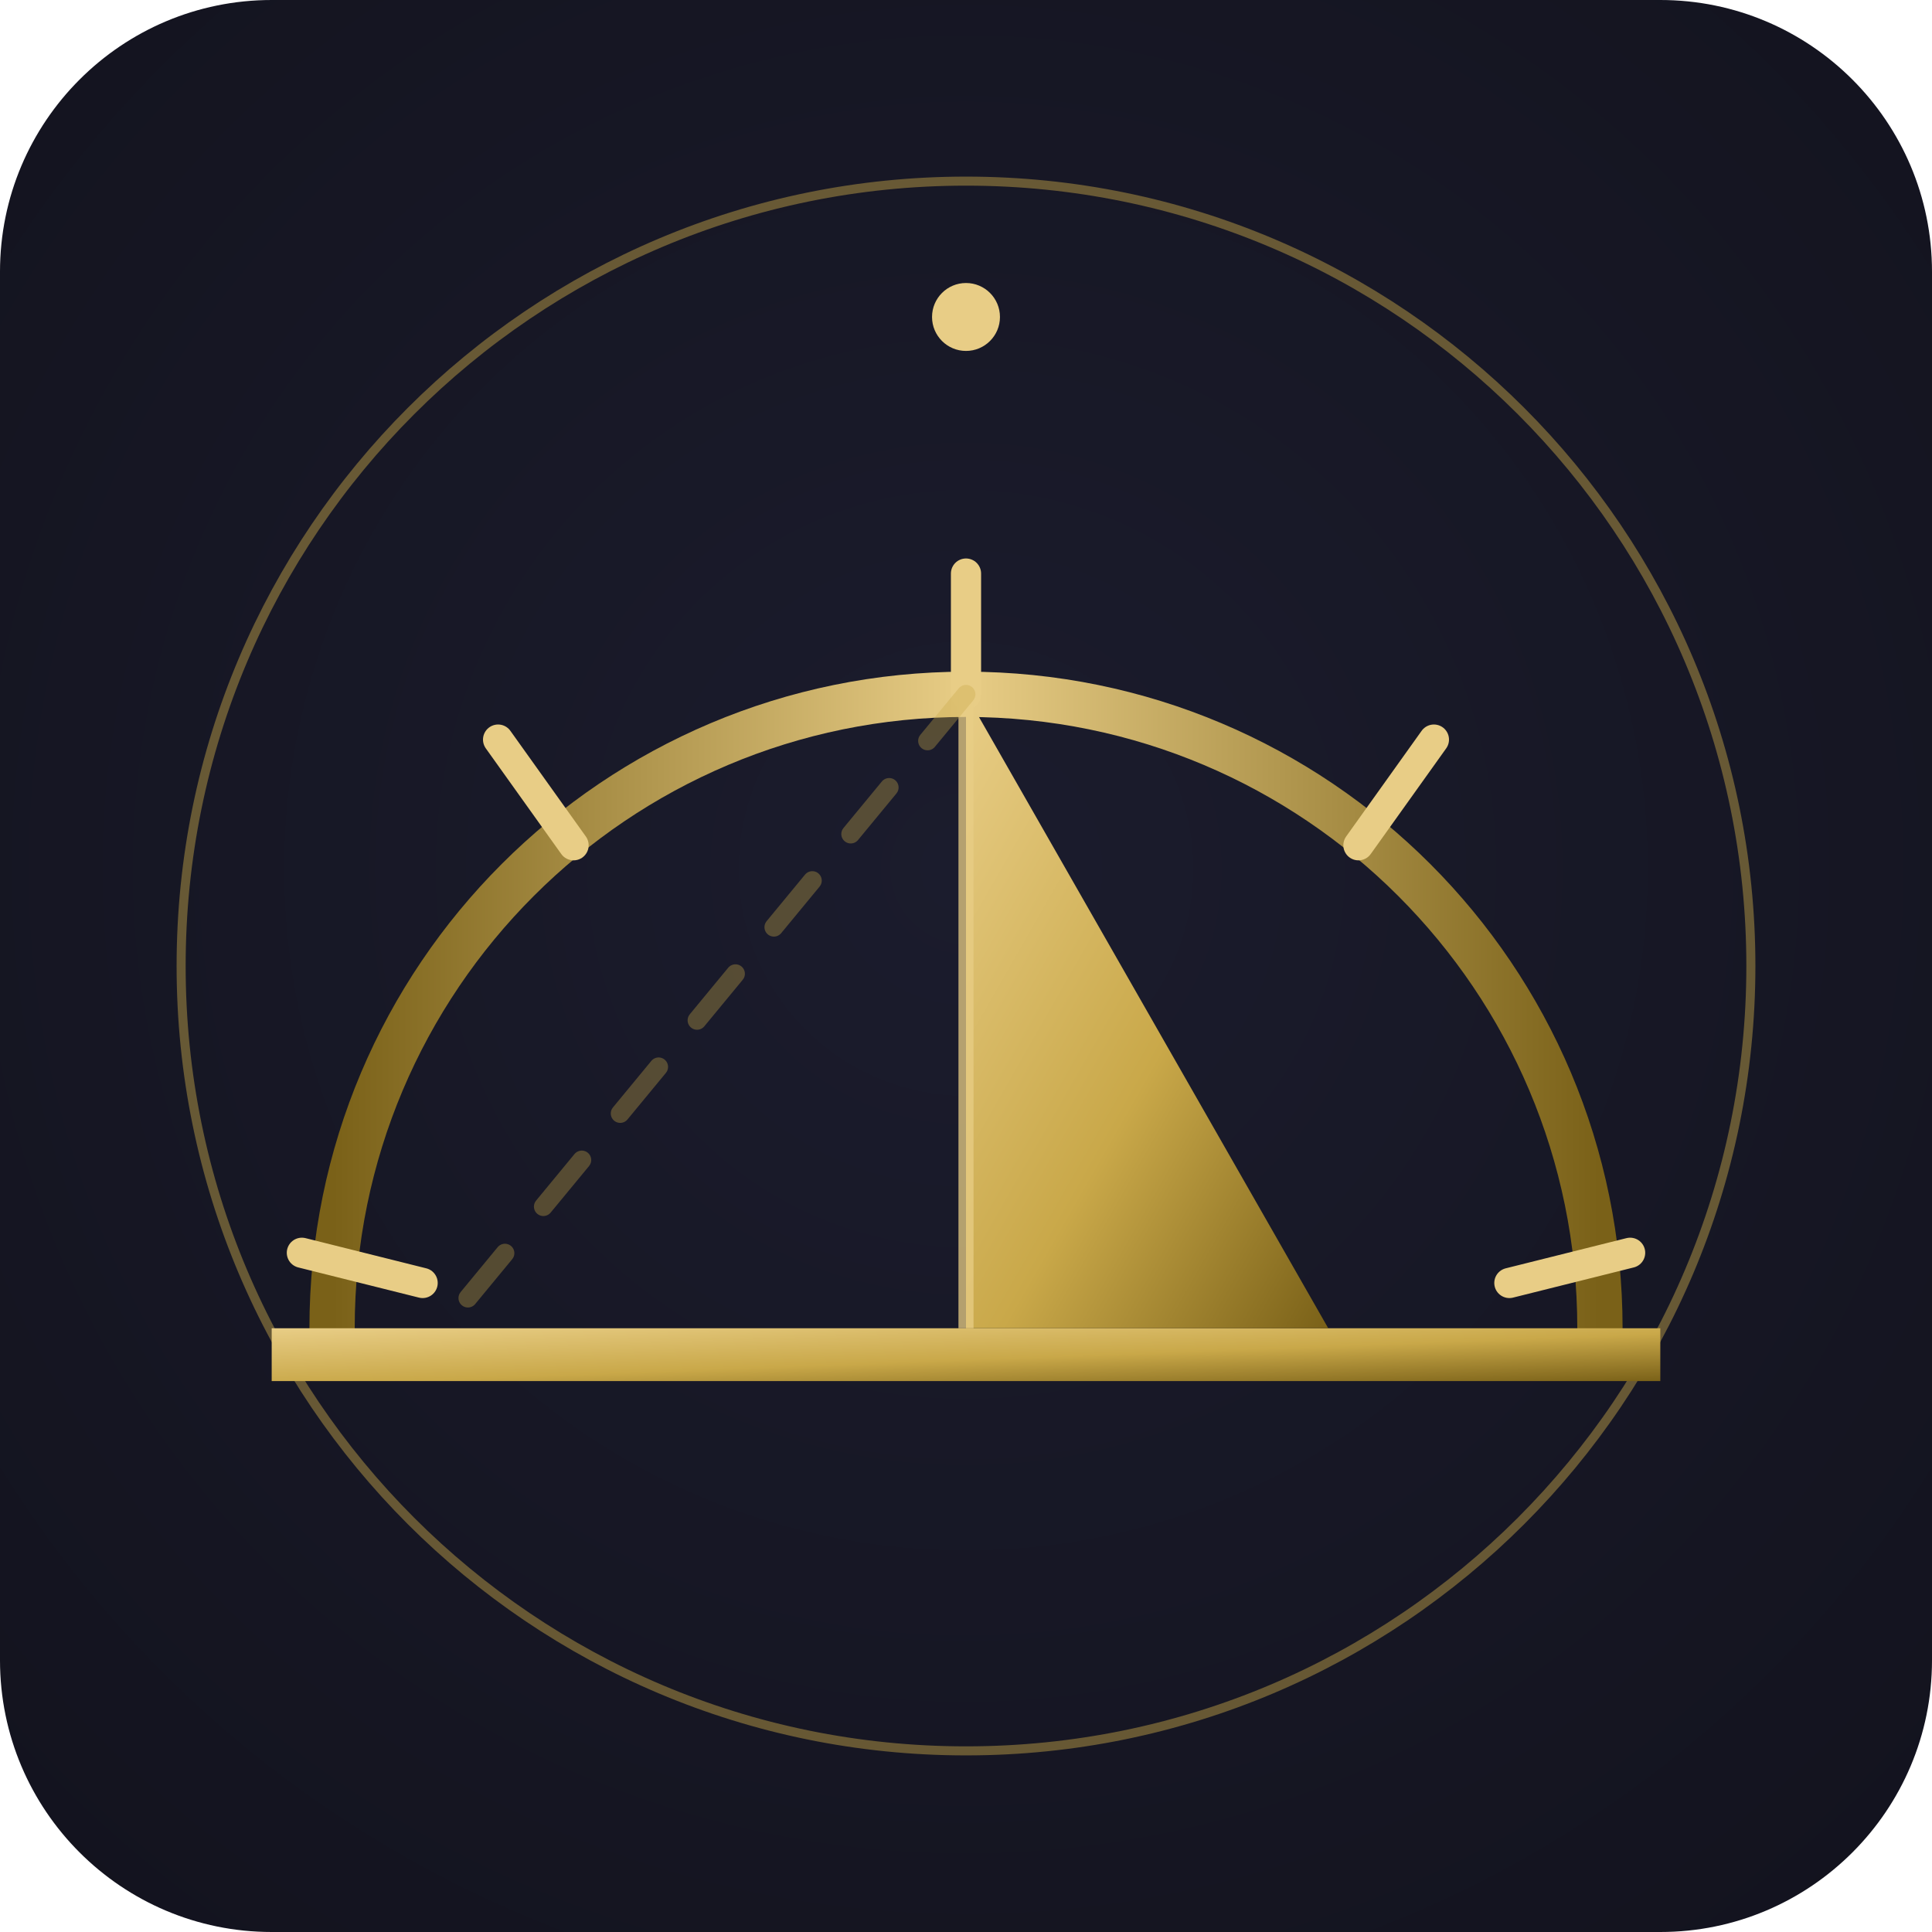
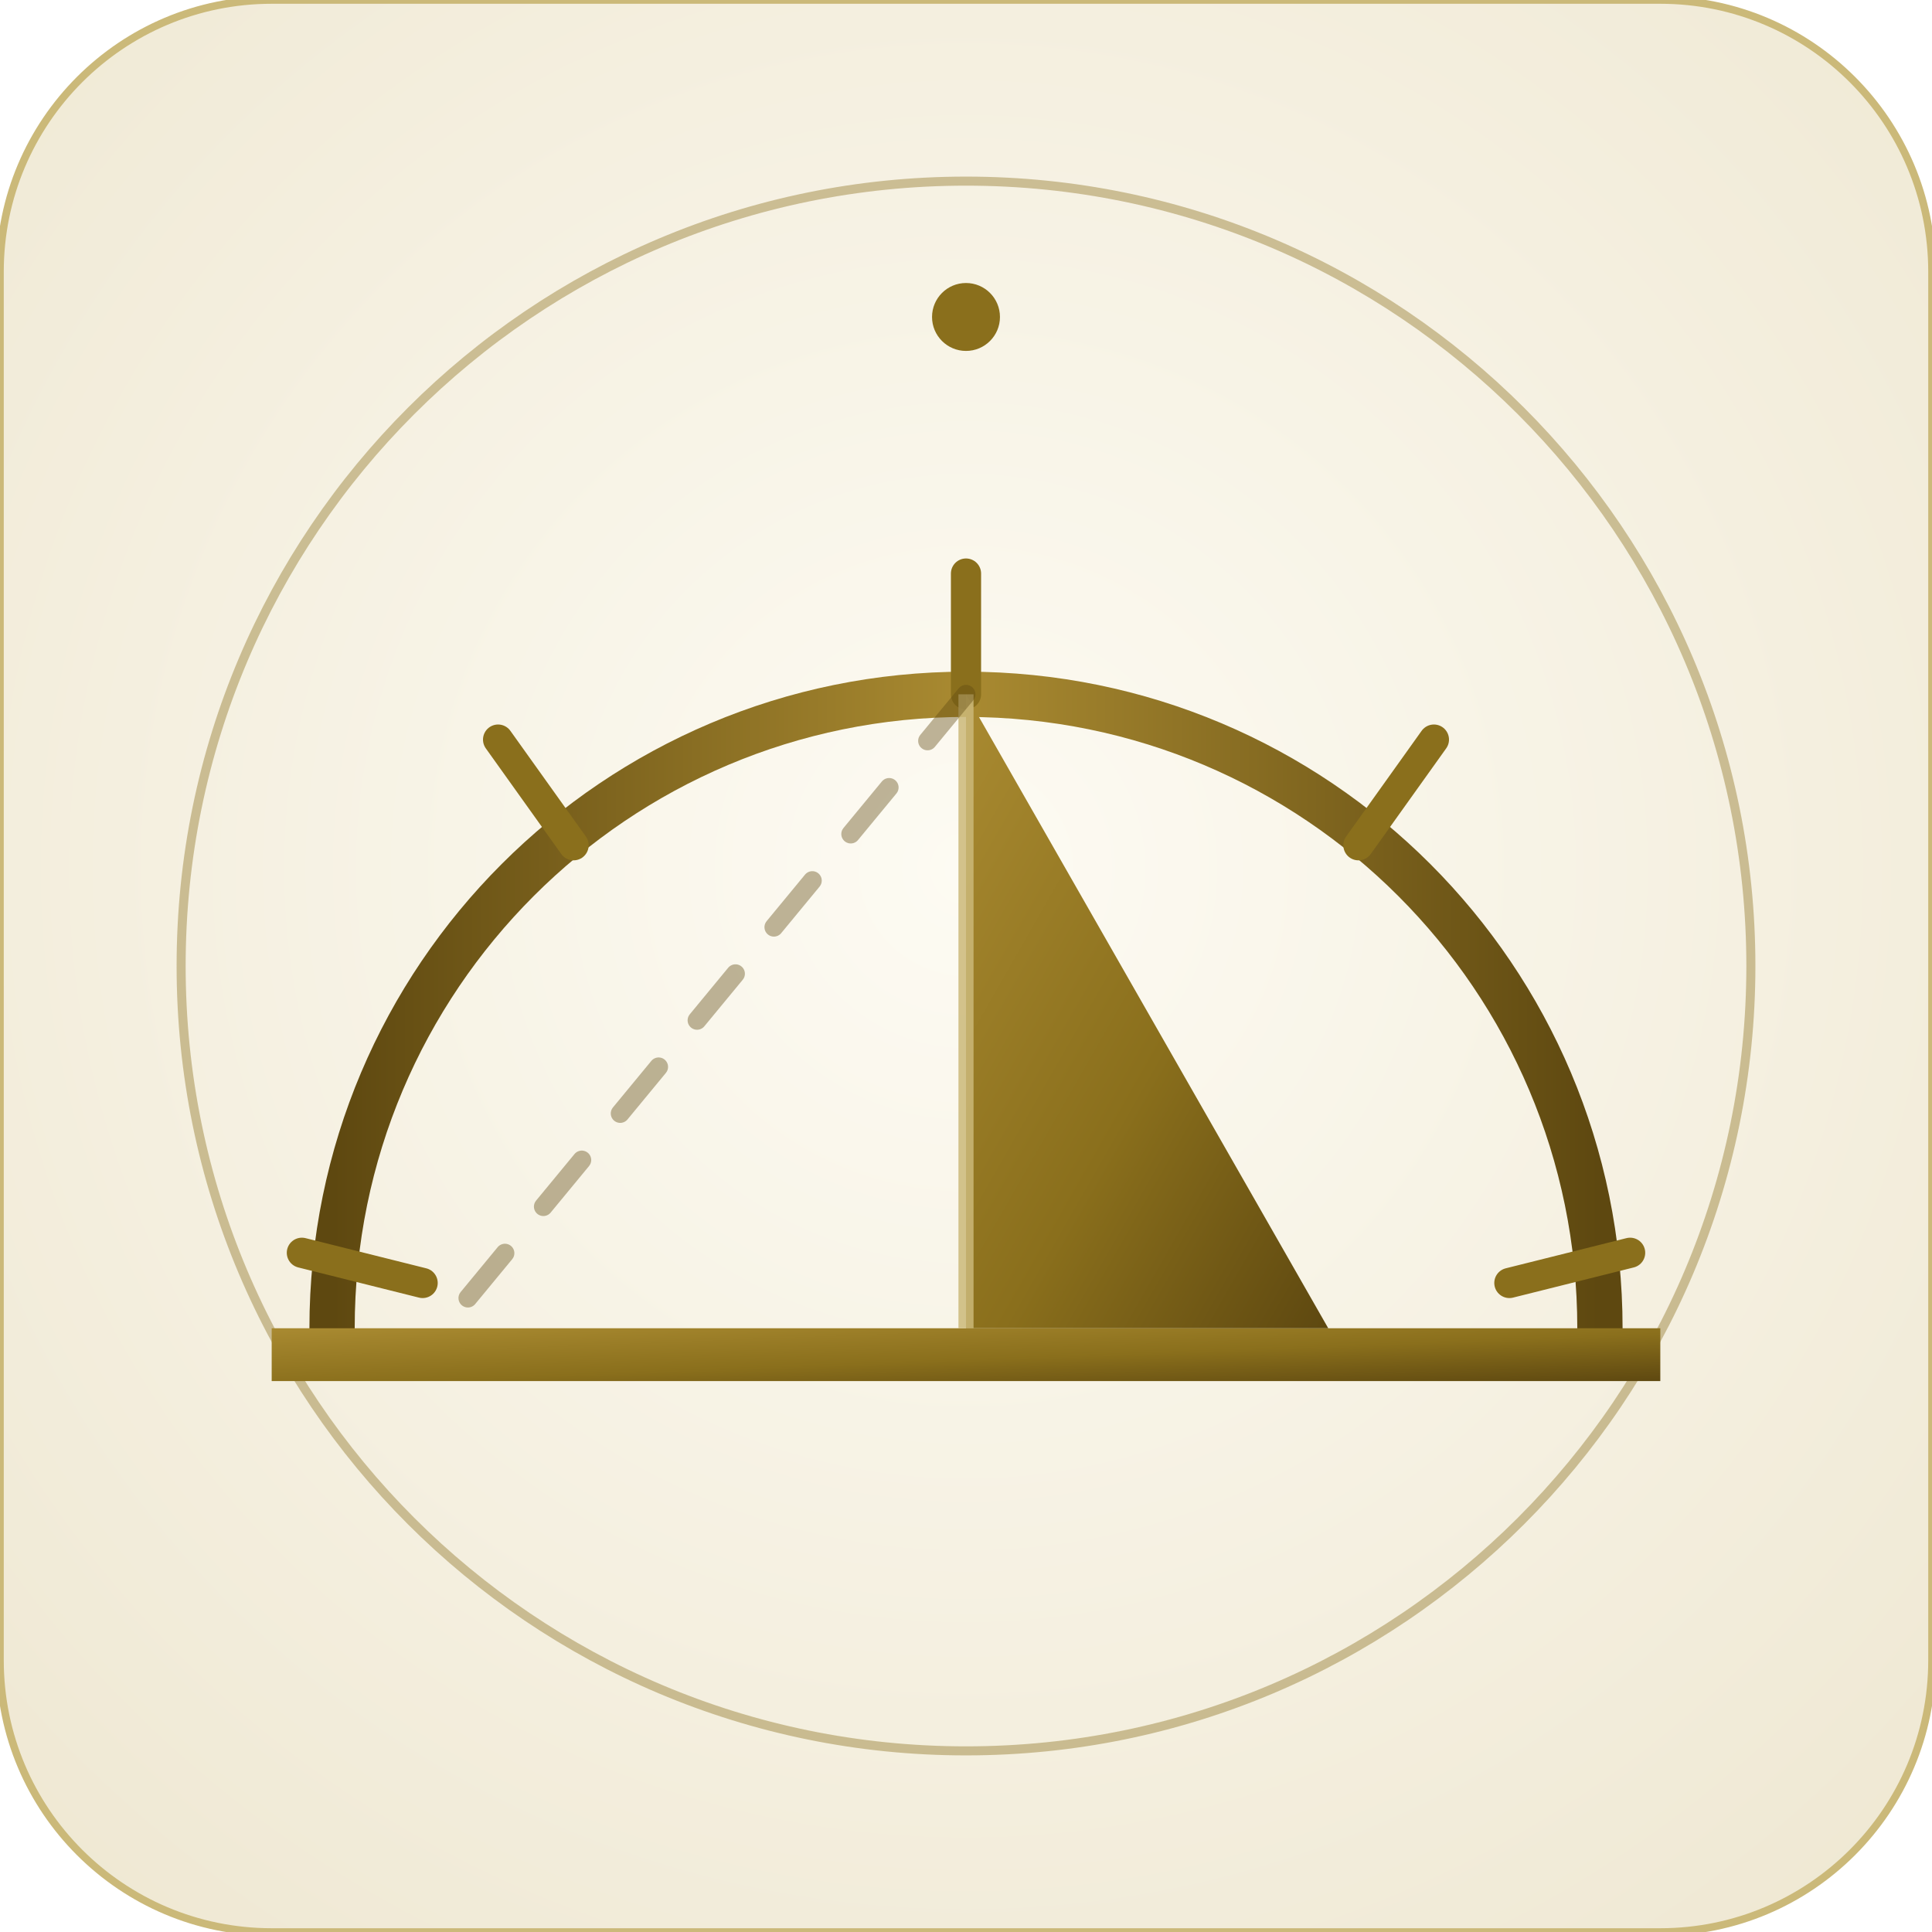
<svg xmlns="http://www.w3.org/2000/svg" viewBox="0 0 256 256">
  <defs>
    <linearGradient id="goldGrad" x1="0%" y1="0%" x2="100%" y2="100%">
-       <stop offset="0%" stop-color="#e8cd86" />
-       <stop offset="55%" stop-color="#c9a849" />
-       <stop offset="100%" stop-color="#7a6118" />
+       <stop offset="0%" stop-color="#a98a31" />
+       <stop offset="55%" stop-color="#8a6f1c" />
+       <stop offset="100%" stop-color="#5e4810" />
    </linearGradient>
    <linearGradient id="goldStroke" x1="0%" y1="0%" x2="100%" y2="0%">
-       <stop offset="0%" stop-color="#7a6118" />
-       <stop offset="50%" stop-color="#e8cd86" />
-       <stop offset="100%" stop-color="#7a6118" />
+       <stop offset="0%" stop-color="#5e4810" />
+       <stop offset="50%" stop-color="#a98a31" />
+       <stop offset="100%" stop-color="#5e4810" />
    </linearGradient>
    <radialGradient id="bgGlow" cx="50%" cy="45%" r="70%">
-       <stop offset="0%" stop-color="#1b1c2d" />
-       <stop offset="100%" stop-color="#13131e" />
+       <stop offset="0%" stop-color="#fdfbf3" />
+       <stop offset="100%" stop-color="#efe8d3" />
    </radialGradient>
  </defs>
-   <rect x="0" y="0" width="256" height="256" rx="36" fill="url(#bgGlow)" />
-   <circle cx="128" cy="128" r="104" fill="none" stroke="#c9a849" stroke-width="1.2" opacity="0.45" />
-   <circle cx="128" cy="42" r="4.5" fill="#e8cd86" />
+   <rect x="0" y="0" width="256" height="256" rx="36" fill="url(#bgGlow)" stroke="#cbb979" stroke-width="1" opacity="1" />
+   <circle cx="128" cy="128" r="104" fill="none" stroke="#8a6f1c" stroke-width="1.2" opacity="0.4" />
+   <circle cx="128" cy="42" r="4.5" fill="#8a6f1c" />
  <path d="M 44 176 A 84 84 0 0 1 212 176" fill="none" stroke="url(#goldStroke)" stroke-width="6" stroke-linecap="round" />
-   <line x1="56" y1="170" x2="40" y2="166" stroke="#e8cd86" stroke-width="4" stroke-linecap="round" />
-   <line x1="76" y1="112" x2="66" y2="98" stroke="#e8cd86" stroke-width="4" stroke-linecap="round" />
-   <line x1="128" y1="92" x2="128" y2="76" stroke="#e8cd86" stroke-width="4" stroke-linecap="round" />
-   <line x1="180" y1="112" x2="190" y2="98" stroke="#e8cd86" stroke-width="4" stroke-linecap="round" />
-   <line x1="200" y1="170" x2="216" y2="166" stroke="#e8cd86" stroke-width="4" stroke-linecap="round" />
+   <line x1="56" y1="170" x2="40" y2="166" stroke="#8a6f1c" stroke-width="4" stroke-linecap="round" />
+   <line x1="76" y1="112" x2="66" y2="98" stroke="#8a6f1c" stroke-width="4" stroke-linecap="round" />
+   <line x1="128" y1="92" x2="128" y2="76" stroke="#8a6f1c" stroke-width="4" stroke-linecap="round" />
+   <line x1="180" y1="112" x2="190" y2="98" stroke="#8a6f1c" stroke-width="4" stroke-linecap="round" />
+   <line x1="200" y1="170" x2="216" y2="166" stroke="#8a6f1c" stroke-width="4" stroke-linecap="round" />
  <rect x="36" y="176" width="184" height="7" fill="url(#goldGrad)" />
  <path d="M 128 92 L 128 176 L 176 176 Z" fill="url(#goldGrad)" />
-   <line x1="128" y1="92" x2="128" y2="176" stroke="#e8cd86" stroke-width="2" opacity="0.75" />
-   <line x1="128" y1="92" x2="62" y2="172" stroke="#c9a849" stroke-width="2.5" stroke-linecap="round" stroke-dasharray="8 8" opacity="0.35" />
+   <line x1="128" y1="92" x2="128" y2="176" stroke="#cbb979" stroke-width="2" opacity="0.85" />
+   <line x1="128" y1="92" x2="62" y2="172" stroke="#5e4810" stroke-width="2.5" stroke-linecap="round" stroke-dasharray="8 8" opacity="0.4" />
</svg>
